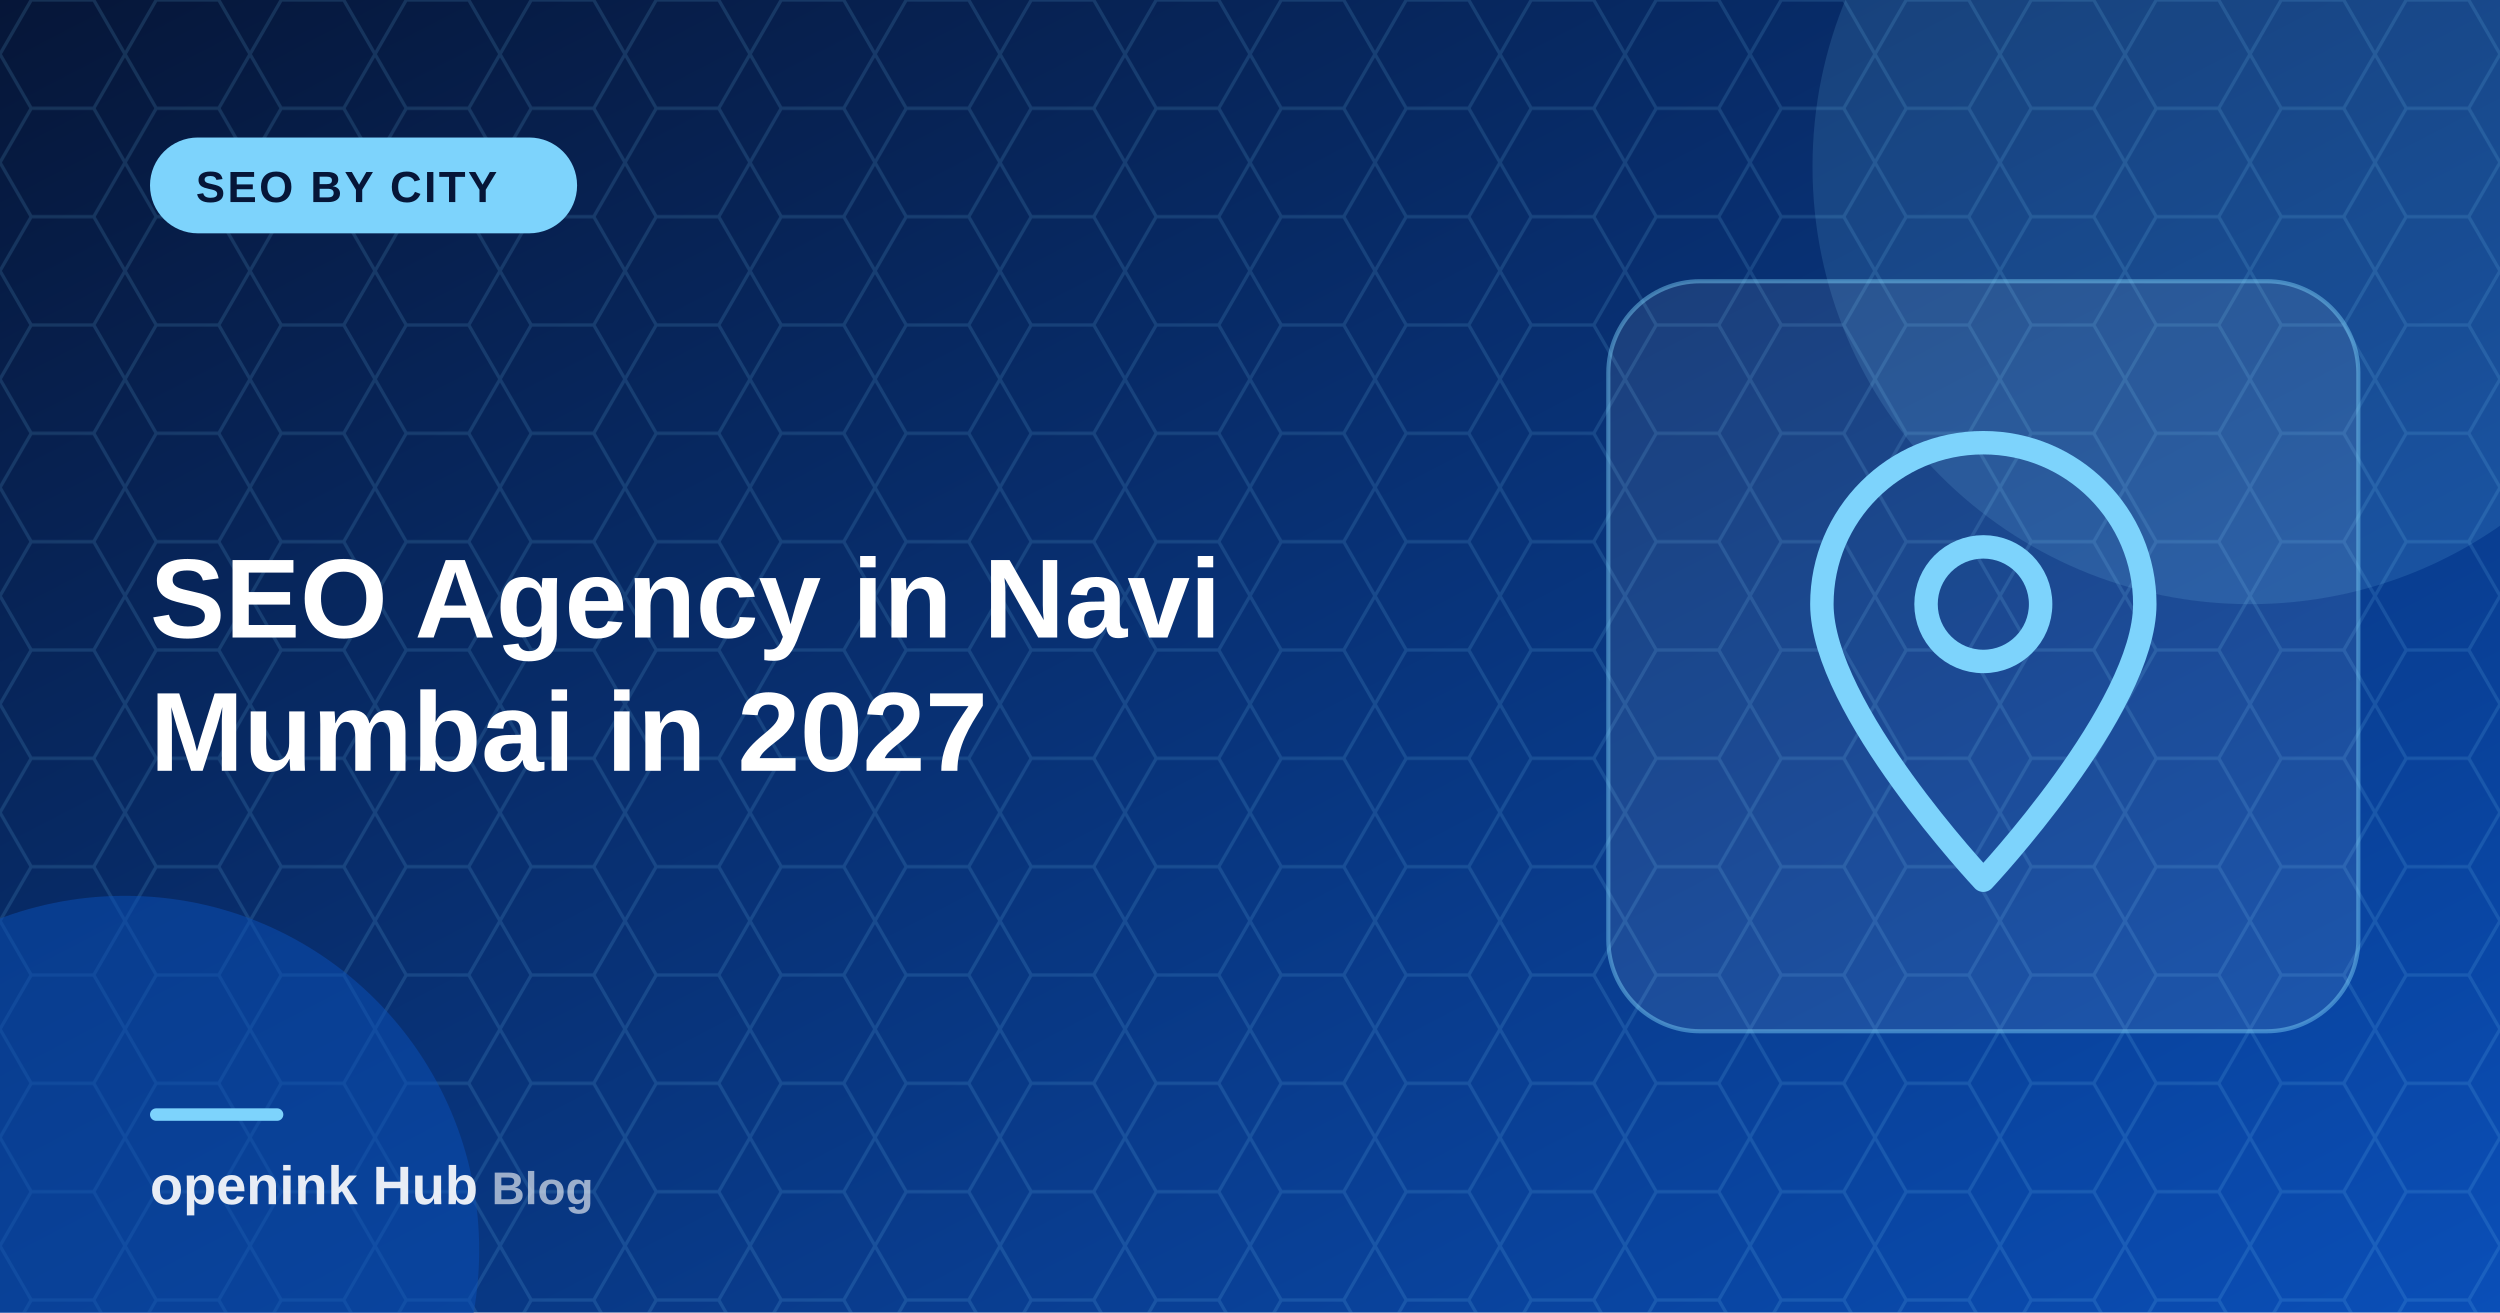
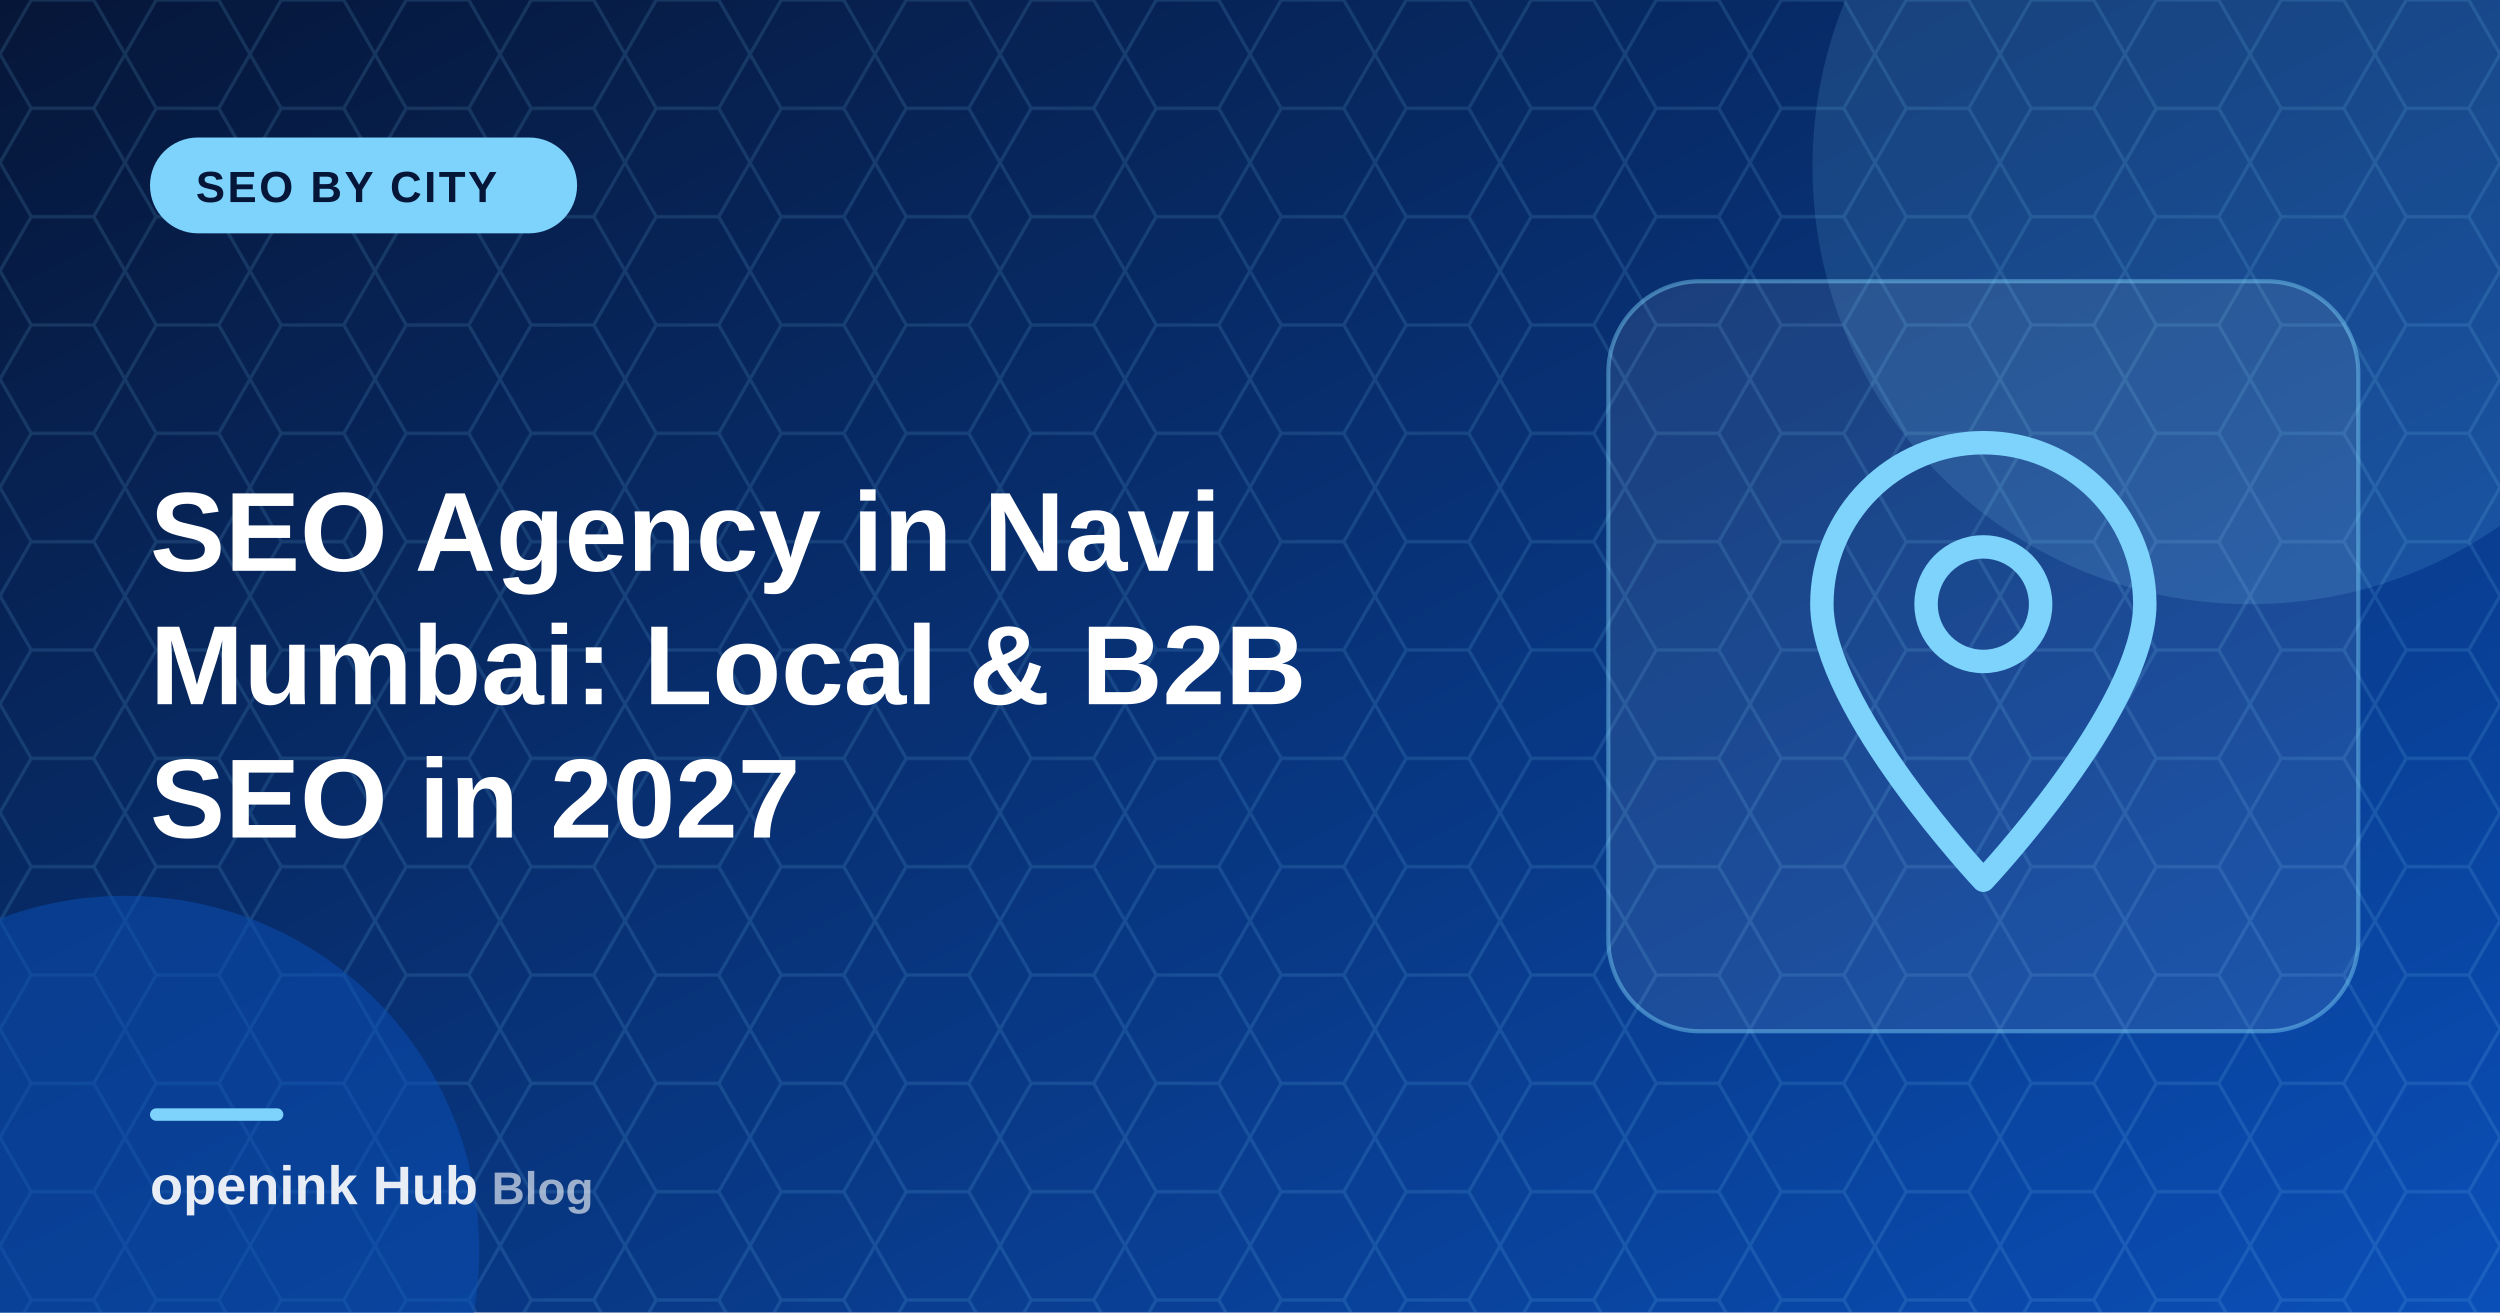
- <svg xmlns="http://www.w3.org/2000/svg" width="1200" height="630" viewBox="0 0 1200 630" role="img" aria-label="SEO Agency in Navi Mumbai in 2027">
+ <svg xmlns="http://www.w3.org/2000/svg" width="1200" height="630" viewBox="0 0 1200 630" role="img" aria-label="SEO Agency in Navi Mumbai: Local &amp; B2B SEO in 2027">
  <defs>
    <linearGradient id="g" x1="0" y1="0" x2="1" y2="1">
      <stop offset="0" stop-color="#061638" />
      <stop offset="1" stop-color="#0a4fb8" />
    </linearGradient>
    <pattern id="p" width="60" height="52" patternUnits="userSpaceOnUse">
      <path d="M15 0h30l15 26-15 26H15L0 26Z" fill="none" stroke="#7dd3fc" stroke-width="1.6" />
    </pattern>
    <style>.ic{fill:none;stroke:#7dd3fc;stroke-width:9;stroke-linecap:round;stroke-linejoin:round}.ic .f{fill:#7dd3fc;stroke:none}</style>
  </defs>
  <rect width="1200" height="630" fill="url(#g)" />
  <rect width="1200" height="630" fill="url(#p)" opacity=".14" />
  <circle cx="1080" cy="80" r="210" fill="#7dd3fc" opacity=".14" />
  <circle cx="60" cy="600" r="170" fill="#0a4fb8" opacity=".5" />
  <rect x="772" y="135" width="360" height="360" rx="44" fill="#fff" fill-opacity=".08" stroke="#7dd3fc" stroke-opacity=".45" stroke-width="2" />
  <g class="ic" transform="translate(827 190) scale(1.25)">
    <path d="M100 186S38 120 38 80a62 62 0 0 1 124 0c0 40-62 106-62 106Z" />
    <circle cx="100" cy="80" r="22" />
  </g>
  <rect x="72" y="66" width="205" height="46" rx="23" fill="#7dd3fc" />
  <text x="94" y="97" fill="#061638" font-family="Segoe UI,Arial,sans-serif" font-size="21" font-weight="700" letter-spacing="1.2">SEO BY CITY</text>
-   <text x="72" y="306" fill="#fff" font-family="Segoe UI,Arial,sans-serif" font-size="54" font-weight="800">SEO Agency in Navi</text>
-   <text x="72" y="370" fill="#fff" font-family="Segoe UI,Arial,sans-serif" font-size="54" font-weight="800">Mumbai in 2027</text>
+   <text x="72" y="274" fill="#fff" font-family="Segoe UI,Arial,sans-serif" font-size="54" font-weight="800">SEO Agency in Navi</text>
+   <text x="72" y="338" fill="#fff" font-family="Segoe UI,Arial,sans-serif" font-size="54" font-weight="800">Mumbai: Local &amp; B2B</text>
+   <text x="72" y="402" fill="#fff" font-family="Segoe UI,Arial,sans-serif" font-size="54" font-weight="800">SEO in 2027</text>
  <rect x="72" y="532" width="64" height="6" rx="3" fill="#7dd3fc" />
  <text x="72" y="578" fill="#fff" fill-opacity=".9" font-family="Segoe UI,Arial,sans-serif" font-size="26" font-weight="700">openink Hub</text>
  <text x="236" y="578" fill="#fff" fill-opacity=".6" font-family="Segoe UI,Arial,sans-serif" font-size="22" font-weight="600">Blog</text>
</svg>
